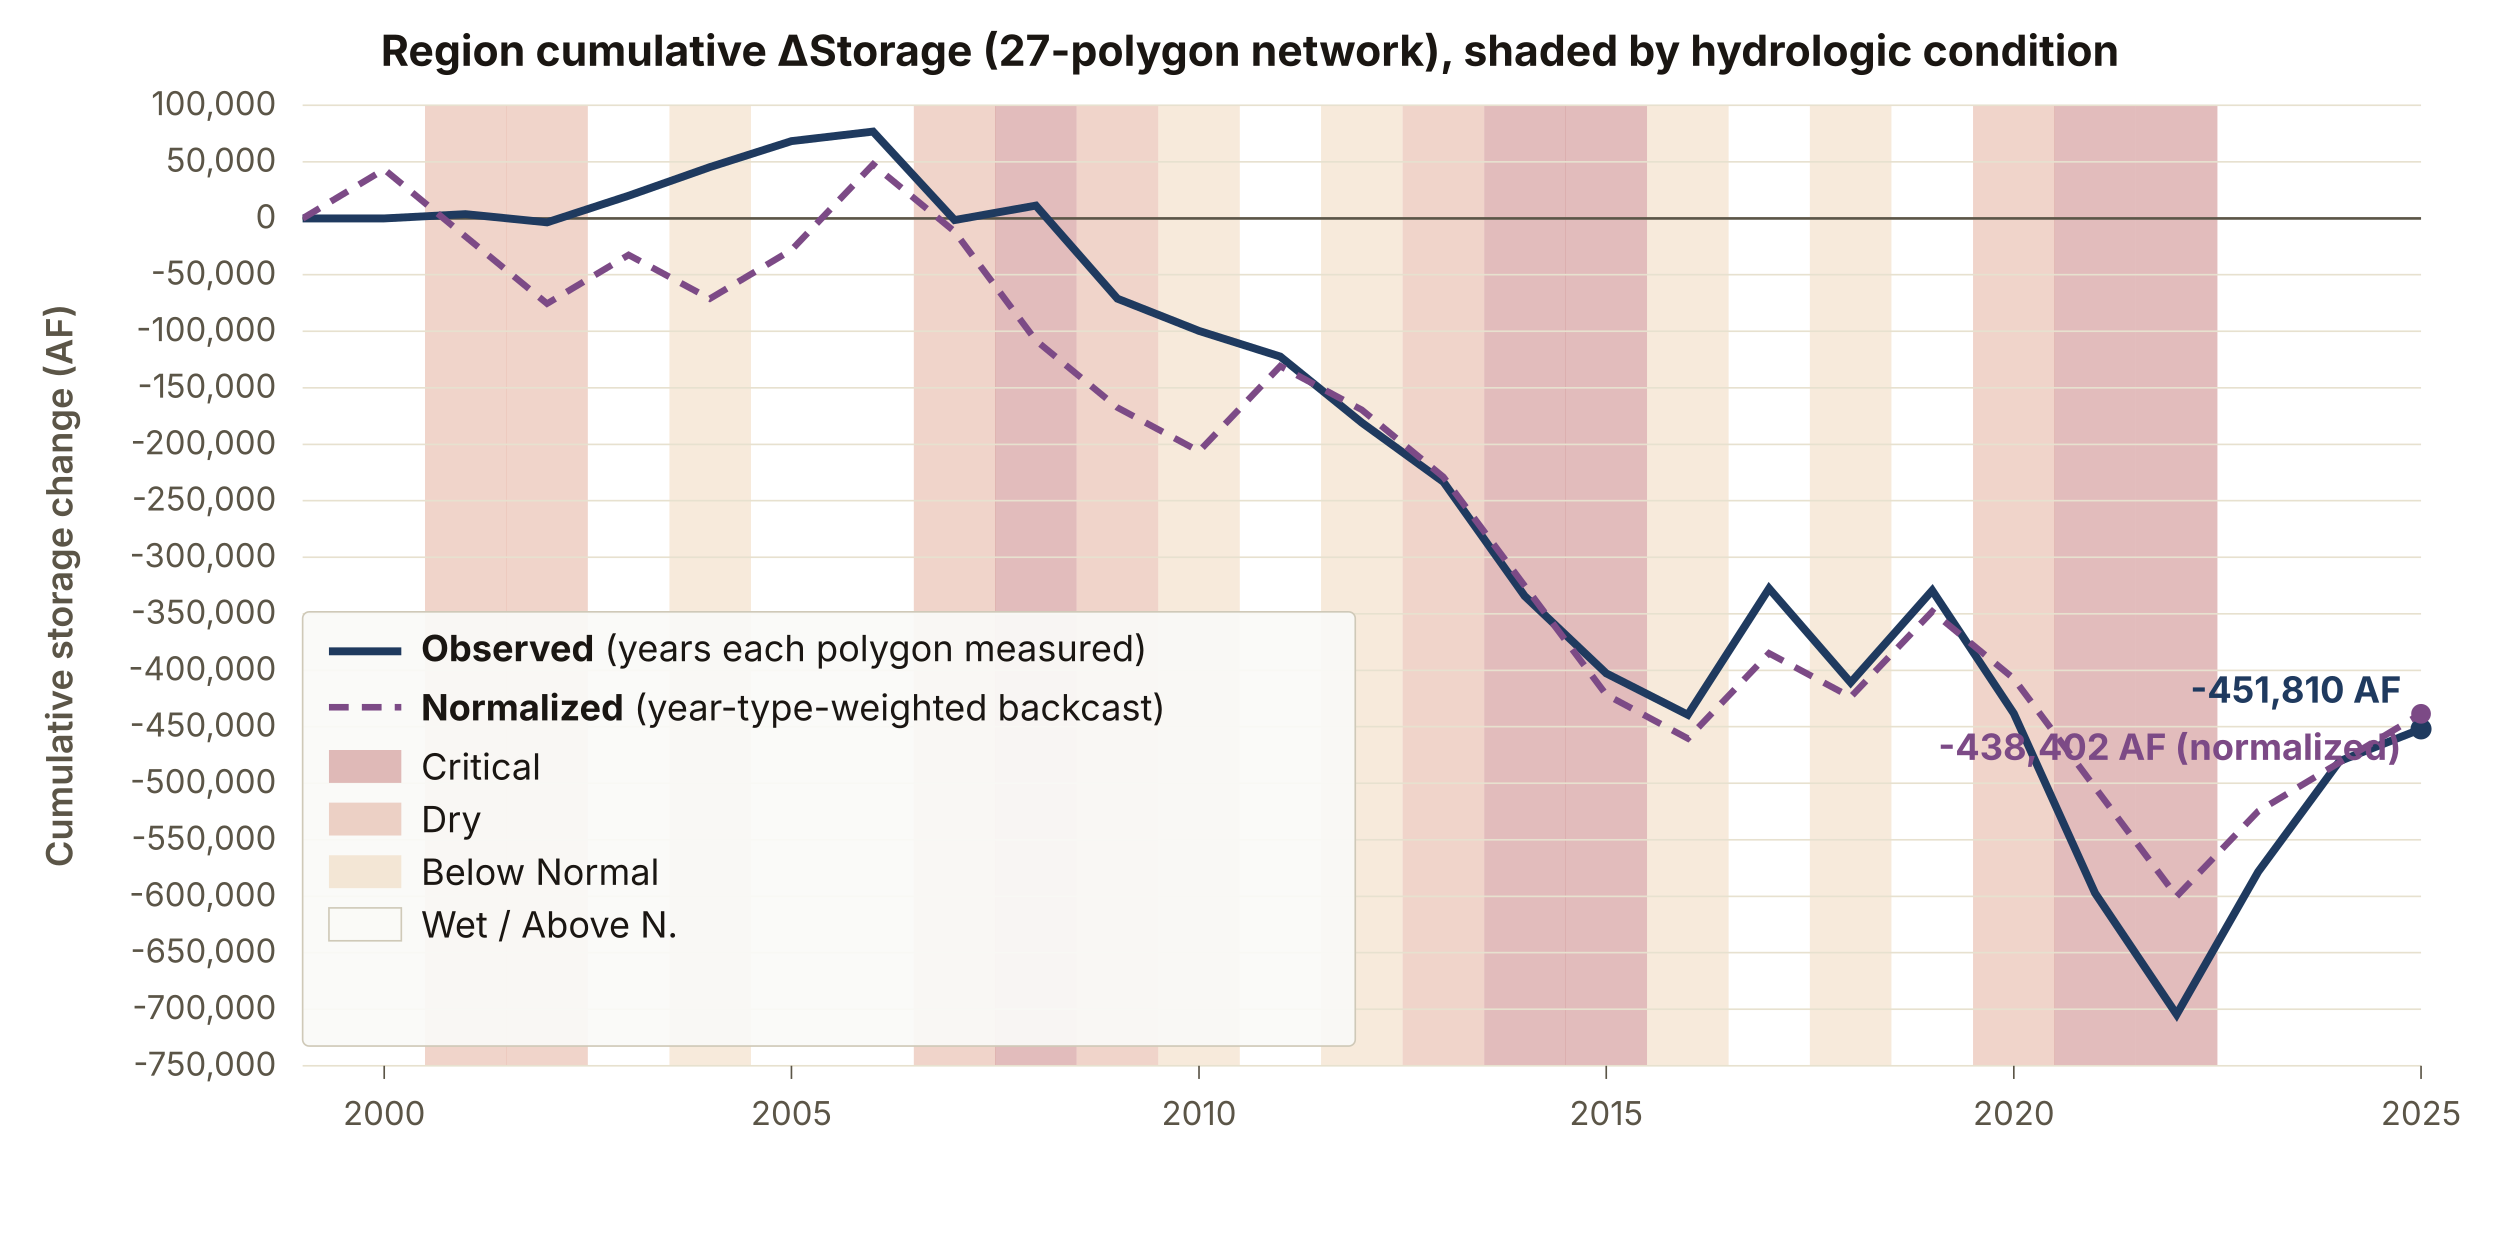
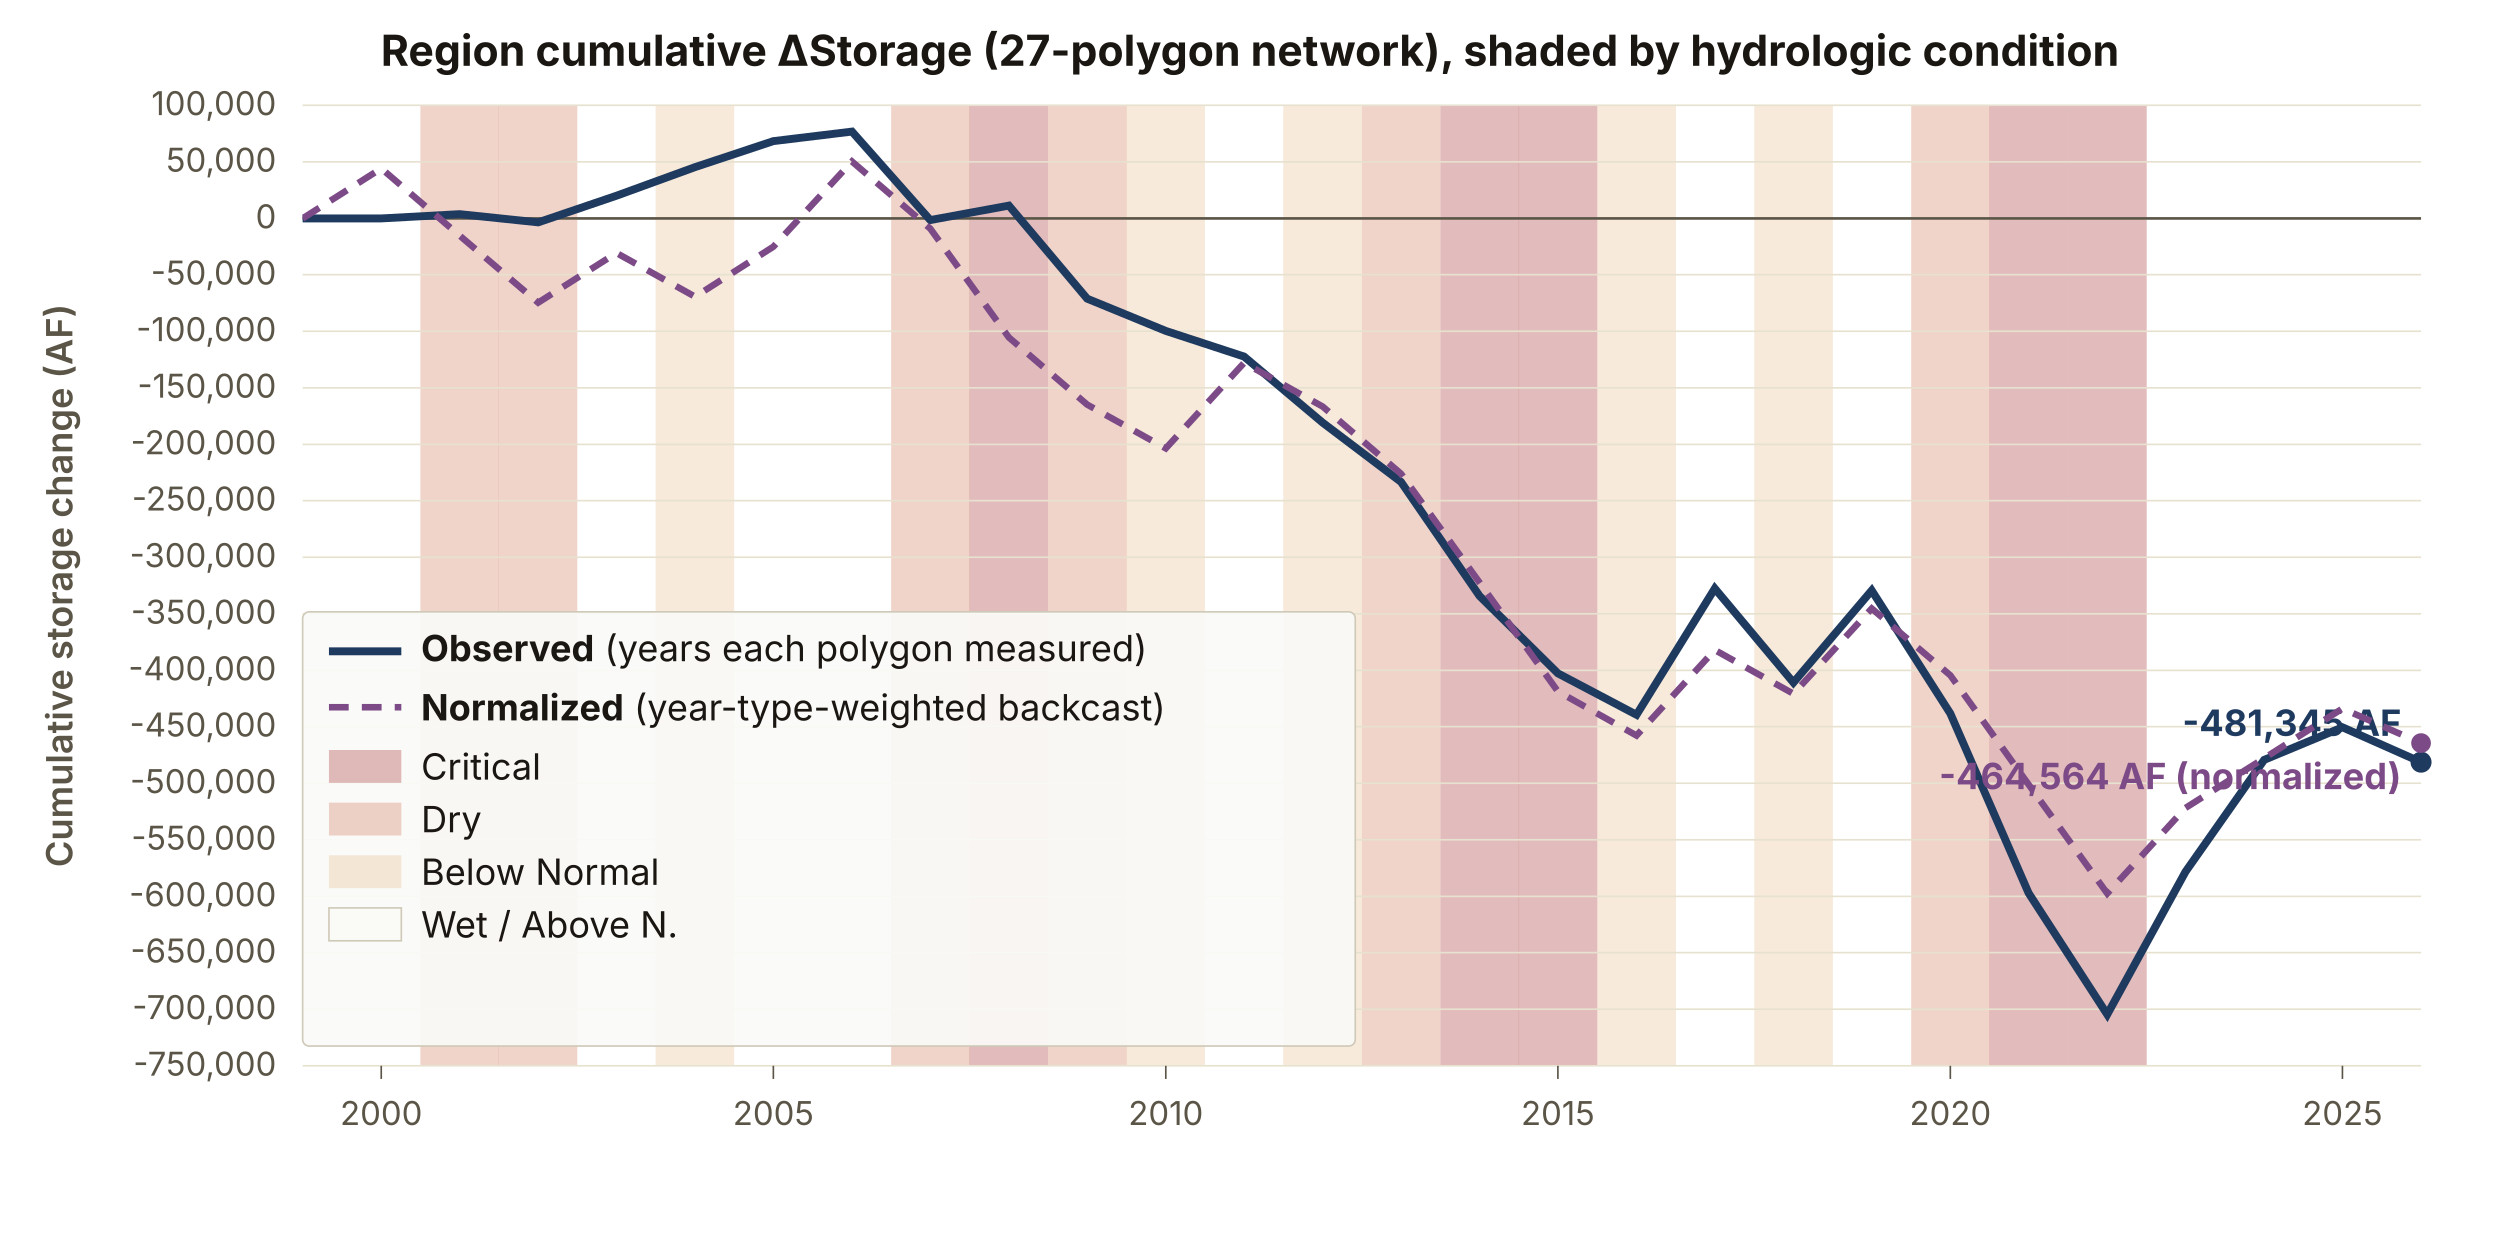
<svg xmlns="http://www.w3.org/2000/svg" viewBox="0 0 760 380" style="background:#fafaf7;font-family:'Inter',ui-sans-serif,system-ui;width:100%;height:auto;display:block;">
  <defs>
    <clipPath id="ts-clip">
      <rect x="92" y="32" width="644" height="292" />
    </clipPath>
  </defs>
  <text x="380.0" y="20" text-anchor="middle" font-size="13" font-weight="700" fill="#1a1612">Region cumulative ΔStorage (27-polygon network), shaded by hydrologic condition</text>
-   <rect x="129.2" y="32" width="24.8" height="292" fill="#c75a35" fill-opacity="0.26" />
-   <rect x="153.9" y="32" width="24.8" height="292" fill="#c75a35" fill-opacity="0.26" />
-   <rect x="203.5" y="32" width="24.8" height="292" fill="#d99a4f" fill-opacity="0.2" />
-   <rect x="277.8" y="32" width="24.8" height="292" fill="#c75a35" fill-opacity="0.26" />
-   <rect x="302.5" y="32" width="24.8" height="292" fill="#a32d2d" fill-opacity="0.32" />
-   <rect x="327.3" y="32" width="24.8" height="292" fill="#c75a35" fill-opacity="0.26" />
-   <rect x="352.1" y="32" width="24.8" height="292" fill="#d99a4f" fill-opacity="0.2" />
-   <rect x="401.6" y="32" width="24.8" height="292" fill="#d99a4f" fill-opacity="0.2" />
-   <rect x="426.4" y="32" width="24.8" height="292" fill="#c75a35" fill-opacity="0.26" />
-   <rect x="451.2" y="32" width="24.8" height="292" fill="#a32d2d" fill-opacity="0.32" />
-   <rect x="475.9" y="32" width="24.8" height="292" fill="#a32d2d" fill-opacity="0.32" />
-   <rect x="500.7" y="32" width="24.8" height="292" fill="#d99a4f" fill-opacity="0.2" />
-   <rect x="550.2" y="32" width="24.8" height="292" fill="#d99a4f" fill-opacity="0.2" />
-   <rect x="599.8" y="32" width="24.8" height="292" fill="#c75a35" fill-opacity="0.26" />
-   <rect x="624.5" y="32" width="24.8" height="292" fill="#a32d2d" fill-opacity="0.32" />
-   <rect x="649.3" y="32" width="24.8" height="292" fill="#a32d2d" fill-opacity="0.32" />
+   <rect x="127.8" y="32" width="23.9" height="292" fill="#c75a35" fill-opacity="0.26" />
+   <rect x="151.6" y="32" width="23.9" height="292" fill="#c75a35" fill-opacity="0.26" />
+   <rect x="199.3" y="32" width="23.9" height="292" fill="#d99a4f" fill-opacity="0.2" />
+   <rect x="270.9" y="32" width="23.9" height="292" fill="#c75a35" fill-opacity="0.26" />
+   <rect x="294.7" y="32" width="23.9" height="292" fill="#a32d2d" fill-opacity="0.32" />
+   <rect x="318.6" y="32" width="23.9" height="292" fill="#c75a35" fill-opacity="0.26" />
+   <rect x="342.4" y="32" width="23.9" height="292" fill="#d99a4f" fill-opacity="0.2" />
+   <rect x="390.1" y="32" width="23.9" height="292" fill="#d99a4f" fill-opacity="0.2" />
+   <rect x="414.0" y="32" width="23.9" height="292" fill="#c75a35" fill-opacity="0.26" />
+   <rect x="437.9" y="32" width="23.9" height="292" fill="#a32d2d" fill-opacity="0.32" />
+   <rect x="461.7" y="32" width="23.9" height="292" fill="#a32d2d" fill-opacity="0.32" />
+   <rect x="485.6" y="32" width="23.9" height="292" fill="#d99a4f" fill-opacity="0.2" />
+   <rect x="533.3" y="32" width="23.9" height="292" fill="#d99a4f" fill-opacity="0.2" />
+   <rect x="581.0" y="32" width="23.9" height="292" fill="#c75a35" fill-opacity="0.26" />
+   <rect x="604.8" y="32" width="23.9" height="292" fill="#a32d2d" fill-opacity="0.32" />
+   <rect x="628.7" y="32" width="23.9" height="292" fill="#a32d2d" fill-opacity="0.32" />
  <line x1="92" y1="324.0" x2="736" y2="324.0" stroke="#e7e1cf" stroke-width="0.5" />
  <text x="84" y="327.0" text-anchor="end" font-size="10" fill="#5b5547">-750,000</text>
  <line x1="92" y1="306.8" x2="736" y2="306.8" stroke="#e7e1cf" stroke-width="0.5" />
  <text x="84" y="309.8" text-anchor="end" font-size="10" fill="#5b5547">-700,000</text>
  <line x1="92" y1="289.6" x2="736" y2="289.6" stroke="#e7e1cf" stroke-width="0.5" />
  <text x="84" y="292.6" text-anchor="end" font-size="10" fill="#5b5547">-650,000</text>
  <line x1="92" y1="272.5" x2="736" y2="272.5" stroke="#e7e1cf" stroke-width="0.5" />
  <text x="84" y="275.5" text-anchor="end" font-size="10" fill="#5b5547">-600,000</text>
  <line x1="92" y1="255.3" x2="736" y2="255.3" stroke="#e7e1cf" stroke-width="0.5" />
  <text x="84" y="258.3" text-anchor="end" font-size="10" fill="#5b5547">-550,000</text>
  <line x1="92" y1="238.1" x2="736" y2="238.1" stroke="#e7e1cf" stroke-width="0.5" />
  <text x="84" y="241.1" text-anchor="end" font-size="10" fill="#5b5547">-500,000</text>
  <line x1="92" y1="220.9" x2="736" y2="220.9" stroke="#e7e1cf" stroke-width="0.5" />
  <text x="84" y="223.9" text-anchor="end" font-size="10" fill="#5b5547">-450,000</text>
  <line x1="92" y1="203.8" x2="736" y2="203.8" stroke="#e7e1cf" stroke-width="0.5" />
  <text x="84" y="206.8" text-anchor="end" font-size="10" fill="#5b5547">-400,000</text>
  <line x1="92" y1="186.6" x2="736" y2="186.6" stroke="#e7e1cf" stroke-width="0.5" />
  <text x="84" y="189.6" text-anchor="end" font-size="10" fill="#5b5547">-350,000</text>
  <line x1="92" y1="169.4" x2="736" y2="169.4" stroke="#e7e1cf" stroke-width="0.5" />
  <text x="84" y="172.4" text-anchor="end" font-size="10" fill="#5b5547">-300,000</text>
  <line x1="92" y1="152.2" x2="736" y2="152.2" stroke="#e7e1cf" stroke-width="0.5" />
  <text x="84" y="155.2" text-anchor="end" font-size="10" fill="#5b5547">-250,000</text>
  <line x1="92" y1="135.1" x2="736" y2="135.1" stroke="#e7e1cf" stroke-width="0.5" />
  <text x="84" y="138.1" text-anchor="end" font-size="10" fill="#5b5547">-200,000</text>
  <line x1="92" y1="117.9" x2="736" y2="117.9" stroke="#e7e1cf" stroke-width="0.5" />
  <text x="84" y="120.9" text-anchor="end" font-size="10" fill="#5b5547">-150,000</text>
  <line x1="92" y1="100.7" x2="736" y2="100.7" stroke="#e7e1cf" stroke-width="0.5" />
  <text x="84" y="103.7" text-anchor="end" font-size="10" fill="#5b5547">-100,000</text>
  <line x1="92" y1="83.5" x2="736" y2="83.5" stroke="#e7e1cf" stroke-width="0.5" />
  <text x="84" y="86.5" text-anchor="end" font-size="10" fill="#5b5547">-50,000</text>
  <line x1="92" y1="66.4" x2="736" y2="66.4" stroke="#e7e1cf" stroke-width="0.5" />
  <text x="84" y="69.4" text-anchor="end" font-size="10" fill="#5b5547">0</text>
  <line x1="92" y1="49.2" x2="736" y2="49.2" stroke="#e7e1cf" stroke-width="0.5" />
  <text x="84" y="52.2" text-anchor="end" font-size="10" fill="#5b5547">50,000</text>
  <line x1="92" y1="32.0" x2="736" y2="32.0" stroke="#e7e1cf" stroke-width="0.5" />
  <text x="84" y="35.0" text-anchor="end" font-size="10" fill="#5b5547">100,000</text>
  <line x1="92" y1="66.4" x2="736" y2="66.4" stroke="#5b5547" stroke-width="0.8" />
-   <line x1="116.8" y1="324" x2="116.8" y2="328" stroke="#5b5547" stroke-width="0.5" />
-   <text x="116.8" y="342" text-anchor="middle" font-size="10" fill="#5b5547">2000</text>
-   <line x1="240.6" y1="324" x2="240.6" y2="328" stroke="#5b5547" stroke-width="0.5" />
-   <text x="240.6" y="342" text-anchor="middle" font-size="10" fill="#5b5547">2005</text>
-   <line x1="364.5" y1="324" x2="364.5" y2="328" stroke="#5b5547" stroke-width="0.5" />
-   <text x="364.5" y="342" text-anchor="middle" font-size="10" fill="#5b5547">2010</text>
-   <line x1="488.3" y1="324" x2="488.3" y2="328" stroke="#5b5547" stroke-width="0.5" />
-   <text x="488.3" y="342" text-anchor="middle" font-size="10" fill="#5b5547">2015</text>
-   <line x1="612.2" y1="324" x2="612.2" y2="328" stroke="#5b5547" stroke-width="0.5" />
-   <text x="612.2" y="342" text-anchor="middle" font-size="10" fill="#5b5547">2020</text>
-   <line x1="736.0" y1="324" x2="736.0" y2="328" stroke="#5b5547" stroke-width="0.5" />
-   <text x="736.0" y="342" text-anchor="middle" font-size="10" fill="#5b5547">2025</text>
+   <line x1="115.9" y1="324" x2="115.9" y2="328" stroke="#5b5547" stroke-width="0.5" />
+   <text x="115.9" y="342" text-anchor="middle" font-size="10" fill="#5b5547">2000</text>
+   <line x1="235.1" y1="324" x2="235.1" y2="328" stroke="#5b5547" stroke-width="0.5" />
+   <text x="235.1" y="342" text-anchor="middle" font-size="10" fill="#5b5547">2005</text>
+   <line x1="354.4" y1="324" x2="354.4" y2="328" stroke="#5b5547" stroke-width="0.5" />
+   <text x="354.4" y="342" text-anchor="middle" font-size="10" fill="#5b5547">2010</text>
+   <line x1="473.6" y1="324" x2="473.6" y2="328" stroke="#5b5547" stroke-width="0.5" />
+   <text x="473.6" y="342" text-anchor="middle" font-size="10" fill="#5b5547">2015</text>
+   <line x1="592.9" y1="324" x2="592.9" y2="328" stroke="#5b5547" stroke-width="0.5" />
+   <text x="592.9" y="342" text-anchor="middle" font-size="10" fill="#5b5547">2020</text>
+   <line x1="712.1" y1="324" x2="712.1" y2="328" stroke="#5b5547" stroke-width="0.5" />
+   <text x="712.1" y="342" text-anchor="middle" font-size="10" fill="#5b5547">2025</text>
  <text x="22" y="178.0" transform="rotate(-90,22,178.0)" text-anchor="middle" font-size="11" fill="#5b5547" font-weight="600">Cumulative storage change (AF)</text>
-   <polyline points="92.0,66.4 116.8,66.4 141.5,65.1 166.3,67.6 191.1,59.5 215.8,50.8 240.6,42.9 265.4,40.0 290.2,66.9 314.9,62.5 339.7,90.8 364.5,100.6 389.2,108.4 414.0,128.5 438.8,146.5 463.5,181.2 488.3,204.7 513.1,217.3 537.8,178.9 562.6,207.5 587.4,179.5 612.2,216.9 636.9,271.5 661.7,308.4 686.5,265.0 711.2,231.4 736.0,221.6" fill="none" stroke="#1f3a5f" stroke-width="2.4" clip-path="url(#ts-clip)" />
-   <circle cx="736.0" cy="221.6" r="3.2" fill="#1f3a5f" />
-   <text x="730.0" y="213.6" text-anchor="end" font-size="11" font-weight="700" fill="#1f3a5f">-451,810 AF</text>
-   <polyline points="92.0,66.4 116.8,51.5 141.5,71.9 166.3,92.3 191.1,77.5 215.8,90.8 240.6,76.0 265.4,50.0 290.2,70.4 314.9,103.5 339.7,123.9 364.5,137.2 389.2,111.3 414.0,124.6 438.8,145.0 463.5,178.1 488.3,211.2 513.1,224.5 537.8,198.6 562.6,211.9 587.4,185.9 612.2,206.3 636.9,239.4 661.7,272.5 686.5,246.6 711.2,231.8 736.0,217.0" fill="none" stroke="#7c4a86" stroke-width="2.0" stroke-dasharray="6,4" clip-path="url(#ts-clip)" />
-   <circle cx="736.0" cy="217.0" r="3.0" fill="#7c4a86" />
-   <text x="730.0" y="231.0" text-anchor="end" font-size="11" font-weight="700" fill="#7c4a86">-438,402 AF (normalized)</text>
+   <polyline points="92.0,66.4 115.9,66.4 139.7,65.1 163.6,67.6 187.4,59.5 211.3,50.8 235.1,42.9 259.0,40.0 282.8,66.9 306.7,62.5 330.5,90.8 354.4,100.6 378.2,108.4 402.1,128.5 425.9,146.5 449.8,181.2 473.6,204.7 497.5,217.3 521.3,178.9 545.2,207.5 569.0,179.5 592.9,216.9 616.7,271.5 640.6,308.4 664.4,265.0 688.3,231.0 712.1,221.1 736.0,231.7" fill="none" stroke="#1f3a5f" stroke-width="2.4" clip-path="url(#ts-clip)" />
+   <circle cx="736.0" cy="231.7" r="3.2" fill="#1f3a5f" />
+   <text x="730.0" y="223.7" text-anchor="end" font-size="11" font-weight="700" fill="#1f3a5f">-481,345 AF</text>
+   <polyline points="92.0,66.4 115.9,51.2 139.7,71.6 163.6,92.0 187.4,76.9 211.3,90.2 235.1,75.0 259.0,49.1 282.8,69.5 306.7,102.6 330.5,123.0 354.4,136.3 378.2,110.3 402.1,123.6 425.9,144.0 449.8,177.1 473.6,210.2 497.5,223.6 521.3,197.6 545.2,210.9 569.0,185.0 592.9,205.3 616.7,238.5 640.6,271.6 664.4,245.6 688.3,230.5 712.1,215.4 736.0,225.9" fill="none" stroke="#7c4a86" stroke-width="2.0" stroke-dasharray="6,4" clip-path="url(#ts-clip)" />
+   <circle cx="736.0" cy="225.9" r="3.0" fill="#7c4a86" />
+   <text x="730.0" y="239.9" text-anchor="end" font-size="11" font-weight="700" fill="#7c4a86">-464,564 AF (normalized)</text>
  <g transform="translate(100,208)">
    <rect x="-8" y="-22" width="320" height="132" fill="#fafaf7" fill-opacity="0.92" stroke="#cfc9b8" stroke-width="0.5" rx="2" />
    <line x1="0" y1="-10" x2="22" y2="-10" stroke="#1f3a5f" stroke-width="2.4" />
    <text x="28" y="-7" font-size="11" fill="#1a1612">
      <tspan font-weight="700">Observed</tspan> (years each polygon measured)</text>
    <line x1="0" y1="7" x2="22" y2="7" stroke="#7c4a86" stroke-width="2.0" stroke-dasharray="6,4" />
    <text x="28" y="11" font-size="11" fill="#1a1612">
      <tspan font-weight="700">Normalized</tspan> (year-type-weighted backcast)</text>
    <rect x="0" y="20" width="22" height="10" fill="#a32d2d" fill-opacity="0.32" />
    <text x="28" y="29" font-size="11" fill="#1a1612">Critical</text>
    <rect x="0" y="36" width="22" height="10" fill="#c75a35" fill-opacity="0.26" />
    <text x="28" y="45" font-size="11" fill="#1a1612">Dry</text>
    <rect x="0" y="52" width="22" height="10" fill="#d99a4f" fill-opacity="0.2" />
    <text x="28" y="61" font-size="11" fill="#1a1612">Below Normal</text>
    <rect x="0" y="68" width="22" height="10" fill="#fafaf7" stroke="#cfc9b8" stroke-width="0.5" />
    <text x="28" y="77" font-size="11" fill="#1a1612">Wet / Above N.</text>
  </g>
</svg>
